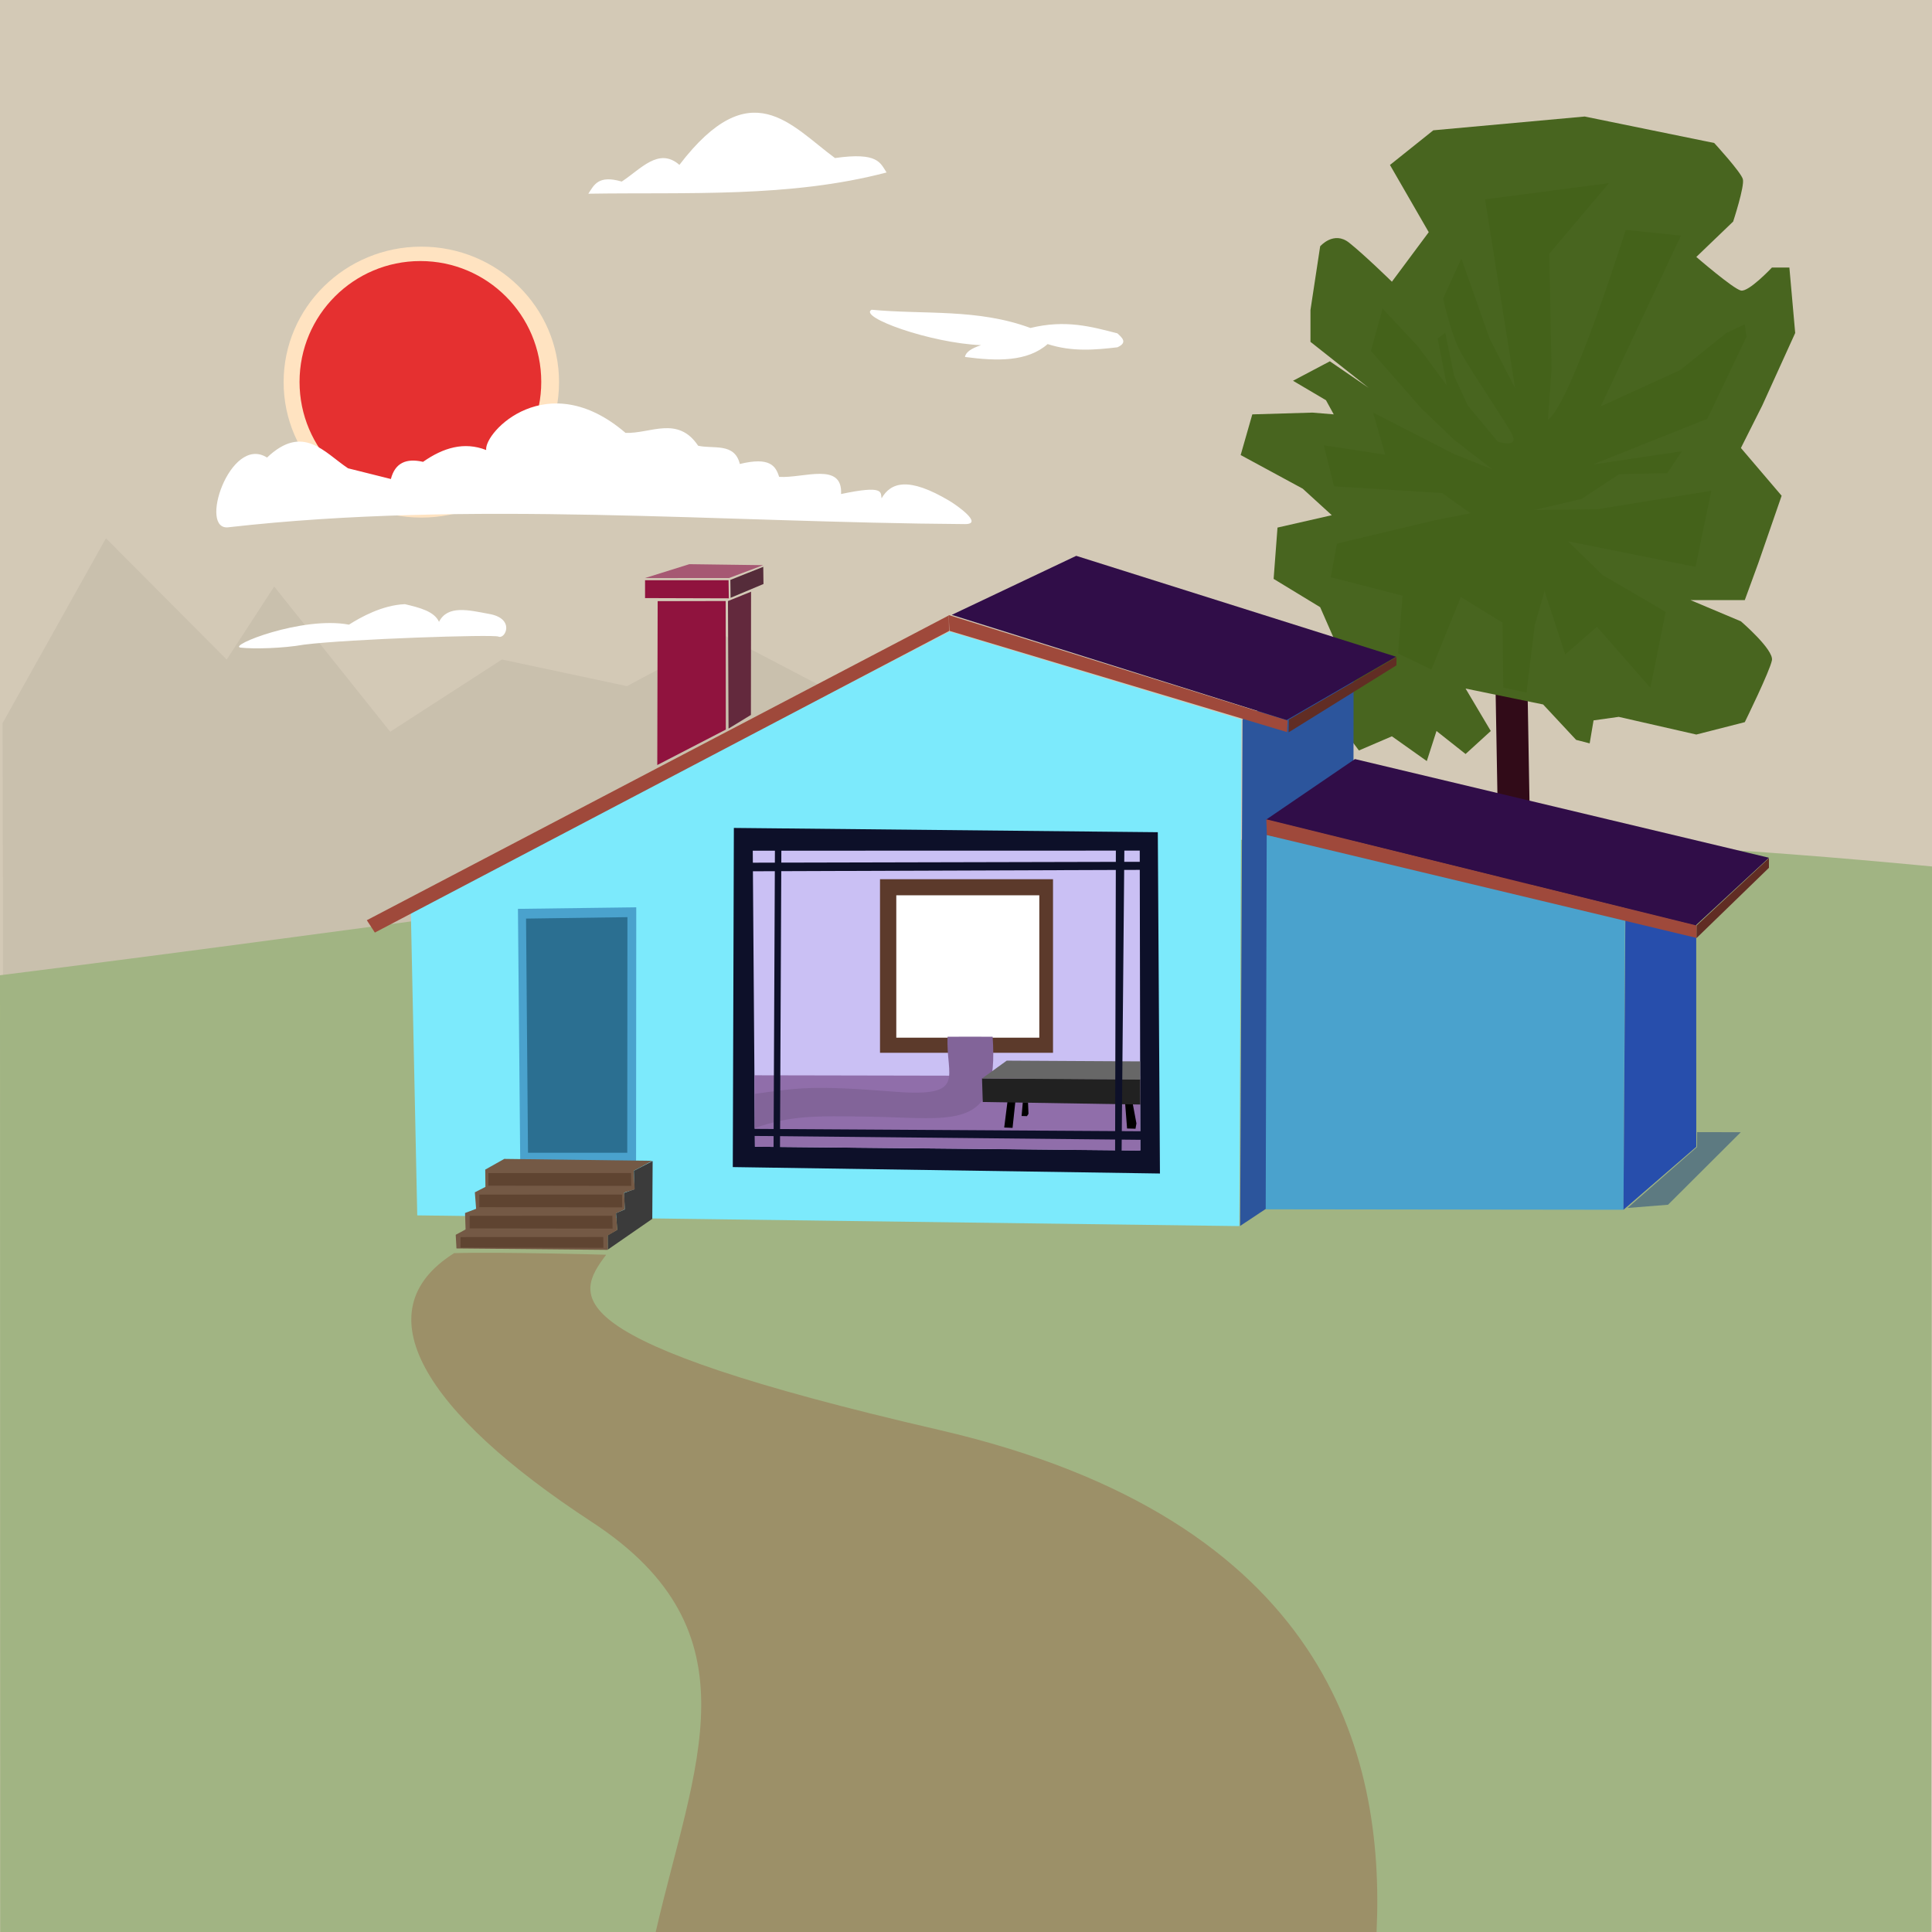
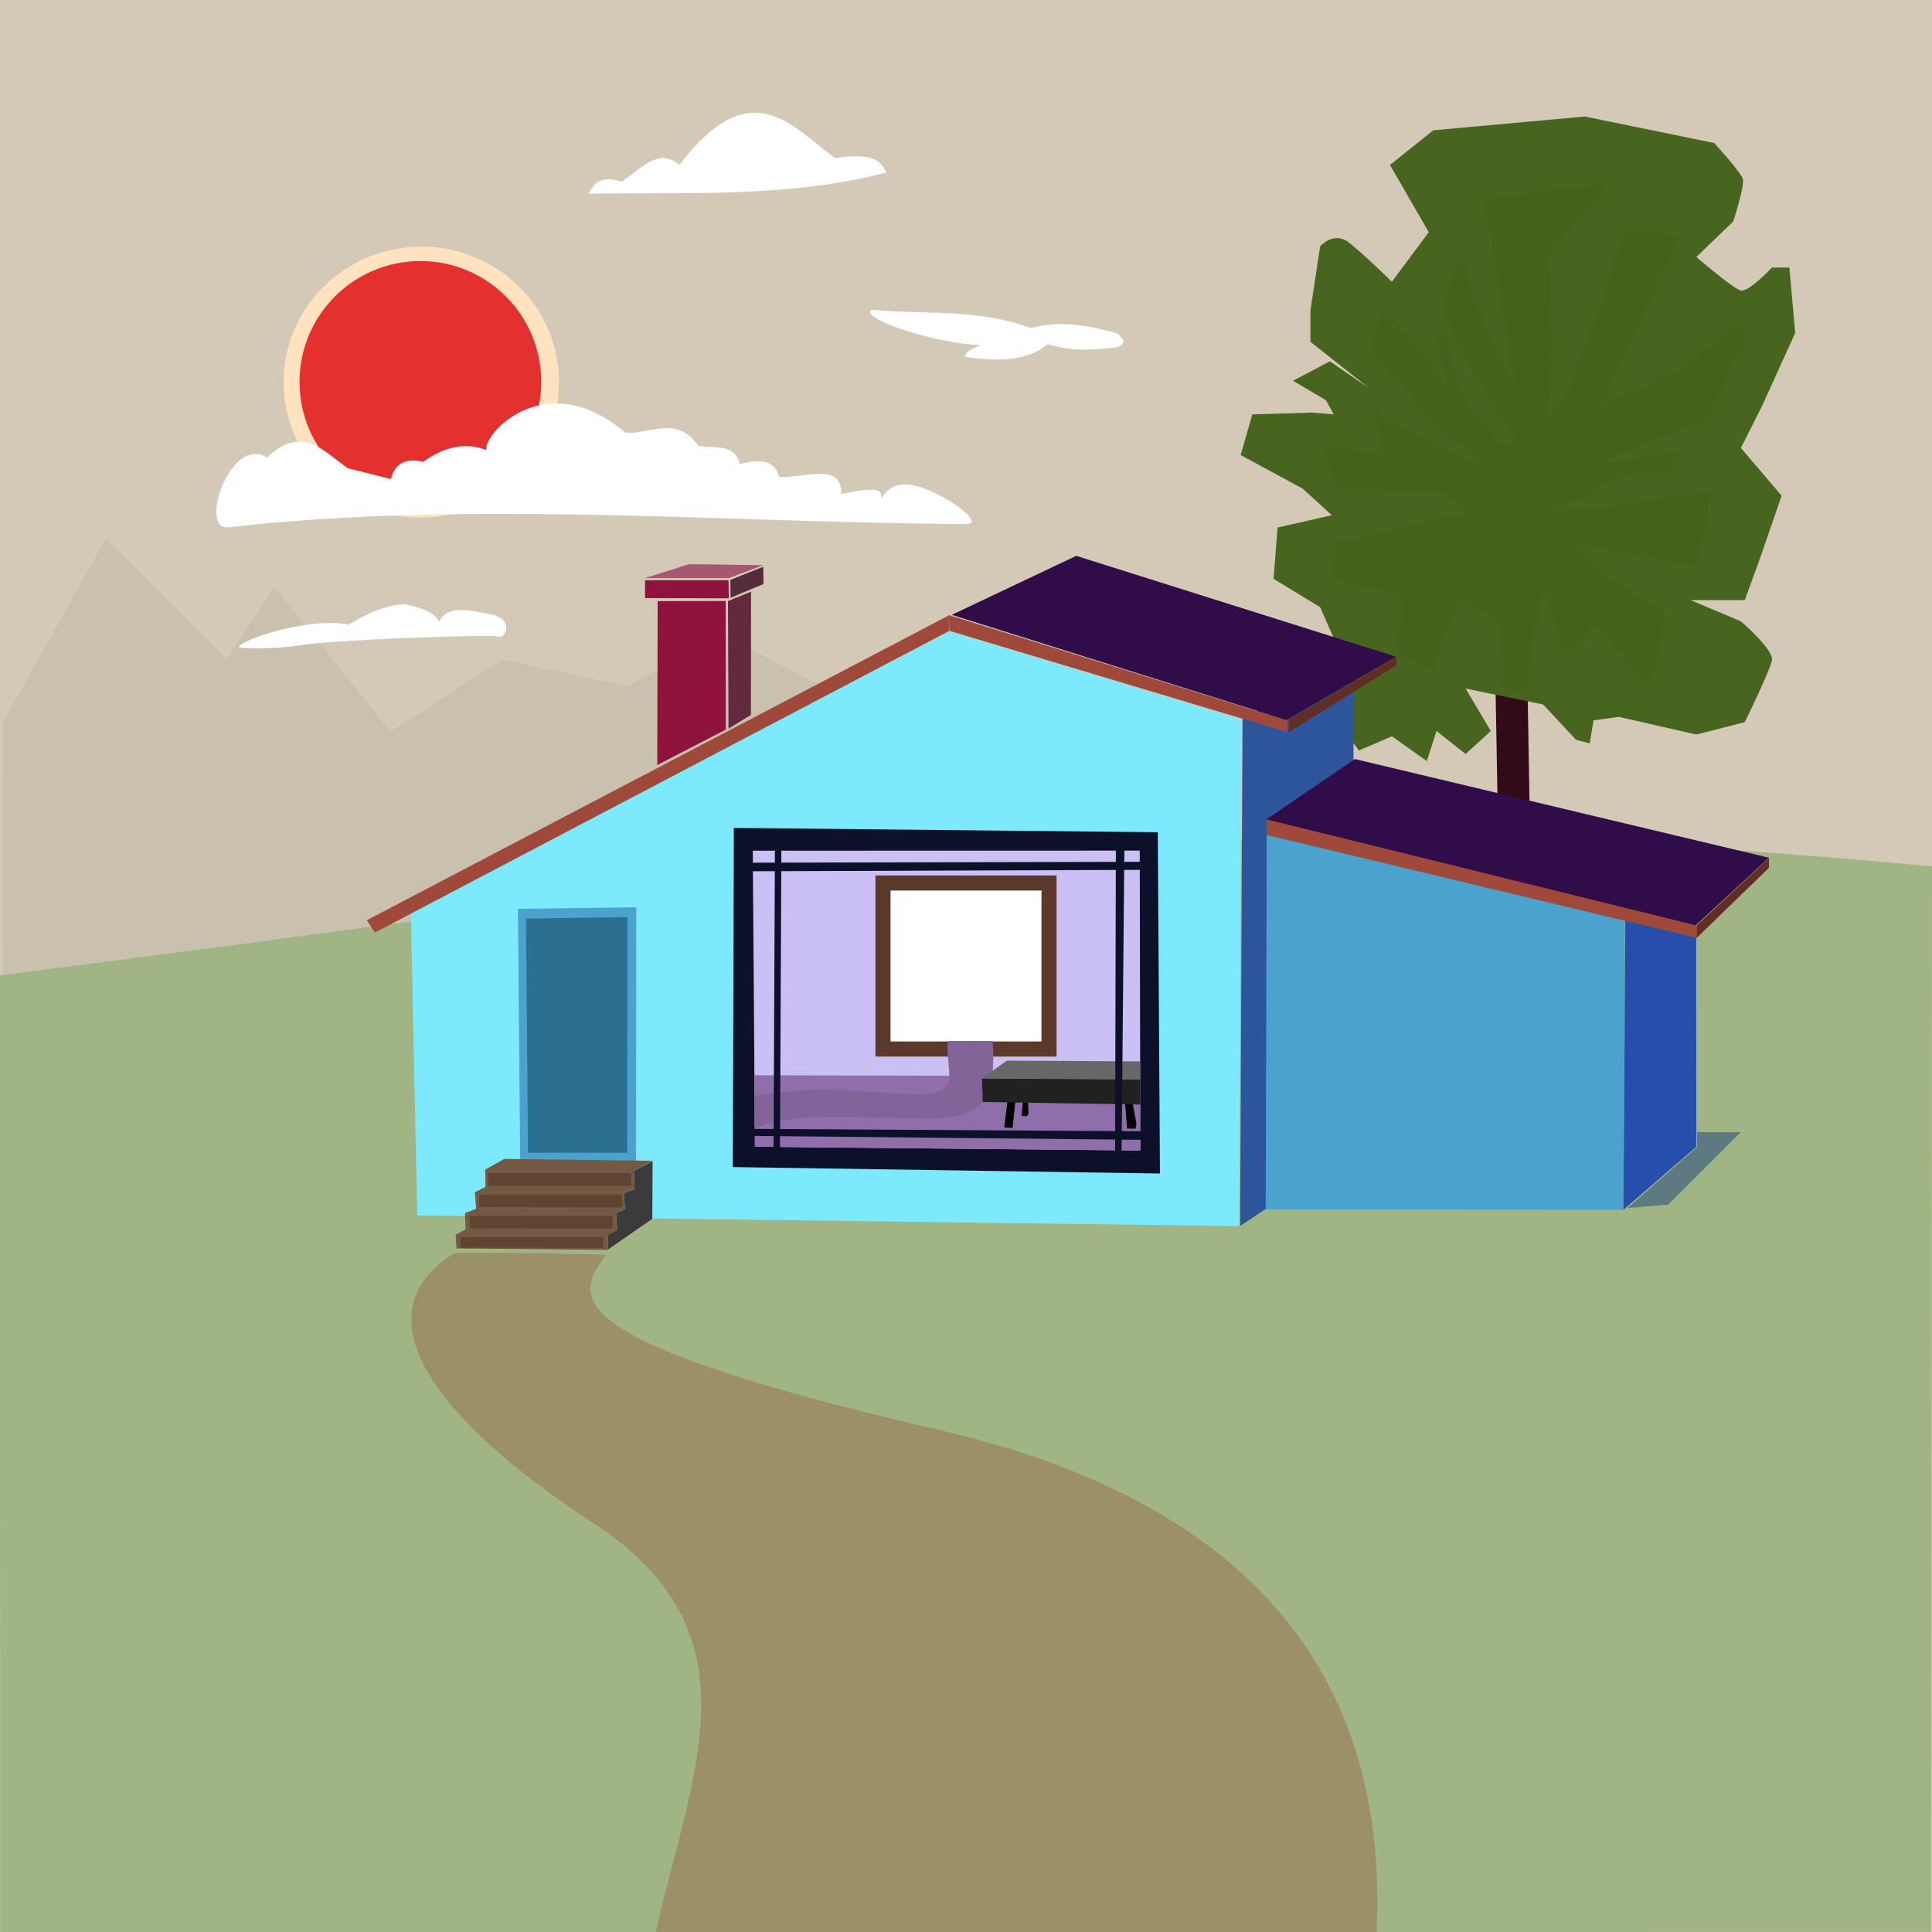
- <svg xmlns="http://www.w3.org/2000/svg" viewBox="0 0 256 256" width="256" height="256" version="1.0" style="fill-rule:evenodd;clip-rule:evenodd;stroke-linejoin:round;stroke-miterlimit:2;">
+ <svg xmlns="http://www.w3.org/2000/svg" viewBox="0 0 256 256" width="256" height="256" version="1.0" style="fill-rule:evenodd;clip-rule:evenodd;stroke-linejoin:round;stroke-miterlimit:2;" id="svg38">
+   <defs id="defs38" />
  <rect id="ArtBoard1" x="0" y="0" width="256" height="256" style="fill:none;" />
-   <rect x="0" y="0" width="256" height="256" style="fill:#d3c9b6;fill-rule:nonzero;" />
-   <g>
-     <rect x="13.829" y="13.431" width="228.767" height="229.398" style="fill:#d3c9b6;fill-rule:nonzero;" />
-     <path d="M0.34,95.823l13.697,-24.496l16.004,16.069l6.292,-9.676l15.371,19.239l14.806,-9.572l16.566,3.53l12.727,-6.807l22.218,11.625l-23.98,23.592l-93.615,20.524l-0.086,-44.028Z" style="fill-opacity:0.05;fill-rule:nonzero;" />
-     <path d="M0,129.225c107.132,-13.4 153.224,-24.274 256,-14.414l-0.118,141.185l-255.856,0.004l-0.026,-126.775Z" style="fill:#a1b483;fill-rule:nonzero;" />
-     <ellipse cx="55.829" cy="50.633" rx="18.247" ry="17.95" style="fill:#ffe3c1;" />
-     <circle cx="55.705" cy="50.604" r="16.014" style="fill:#e53030;" />
-     <path d="M198.629,117.201l-0.853,-48.068l4.266,1.138l0.854,49.205l-4.267,-2.275Z" style="fill:#310b18;fill-rule:nonzero;" />
-     <path d="M204.473,93.346l-10.276,-2.11l3.34,5.626l-3.34,3.047l-3.854,-3.047l-1.284,3.984l-4.625,-3.281l-4.368,1.875l-5.652,-7.5l2.57,-6.798l-2.056,-4.687l-6.166,-3.75l0.514,-6.798l7.194,-1.64l-3.854,-3.516l-8.222,-4.454l1.542,-5.39l7.964,-0.235l2.827,0.235l-1.028,-1.876l-4.368,-2.578l4.882,-2.578l5.138,3.516l-7.707,-6.094l0,-4.22l1.284,-8.437c0,0 1.799,-2.11 3.854,-0.469c2.055,1.64 5.652,5.157 5.652,5.157l4.882,-6.563l-5.139,-8.907l5.745,-4.592l20.057,-1.826l17.164,3.508c0,0 3.536,3.848 3.793,4.785c0.257,0.937 -1.284,5.625 -1.284,5.625l-4.882,4.688c0,0 4.882,4.22 5.91,4.453c1.027,0.235 4.11,-3.047 4.11,-3.047l2.312,0l0.771,8.673l-4.367,9.61l-2.827,5.625l5.396,6.328l-3.083,8.907l-1.799,4.922l-7.193,0l6.68,2.813c0,0 4.367,3.75 4.11,5.156c-0.257,1.406 -3.597,8.204 -3.597,8.204l-6.423,1.64l-10.276,-2.343l-3.34,0.468l-0.514,3.047l-1.799,-0.468l-4.368,-4.688Z" style="fill:#48651f;fill-rule:nonzero;" />
-     <path d="M55.288,161.043l-0.853,-40.388l71.39,-36.975l38.682,11.661l-0.284,67.124l-108.935,-1.422Z" style="fill:#7ceafc;fill-rule:nonzero;" />
-     <path d="M164.327,162.441l0.315,-67.141l14.716,-8.165l-0.06,65.376l-14.971,9.93Z" style="fill:#2c559c;fill-rule:nonzero;" />
-     <path d="M167.713,160.241l47.41,0.059l0.208,-40.37l-47.486,-9.295l-0.132,49.606Z" style="fill:#4aa2cd;fill-rule:nonzero;" />
-     <path d="M215.117,160.298l9.647,-8.341l-0.008,-36.589l-9.379,4.827l-0.26,40.103Z" style="fill:#274eac;fill-rule:nonzero;" />
-     <path d="M167.763,108.609l11.774,-8.029l54.86,13.075l-9.734,8.991l-56.9,-14.037Z" style="fill:#300d48;fill-rule:nonzero;" />
-     <path d="M68.931,153.861l-0.301,-33.433l15.678,-0.204l-0.025,33.636l-15.352,0.001Z" style="fill:#4aa2cd;fill-rule:nonzero;" />
-     <path d="M69.963,152.748l-0.259,-31.03l13.434,-0.19l-0.022,31.22l-13.153,0Z" style="fill:#2b6f91;fill-rule:nonzero;" />
-     <path d="M86.479,153.844l-2.493,1.292l0.07,2.44l-1.373,0.498l0.106,2.178l-1.168,0.499l0.167,2.205l-1.265,0.721l0.011,1.906l5.897,-4.079l0.048,-7.66Z" style="fill:#3b3b3b;fill-rule:nonzero;" />
-     <path d="M66.82,153.56l-2.523,1.418l0.025,2.294l-1.402,0.715l0.167,2.186l-1.467,0.557l0.071,2.182l-1.307,0.704l0.1,1.81l20.038,0.189l0,-1.899l1.262,-0.742l-0.16,-2.203l1.168,-0.535l-0.088,-2.207l1.401,-0.43l-0.142,-2.454l2.473,-1.331l-19.616,-0.254Z" style="fill:#745945;fill-rule:nonzero;" />
-     <path d="M184.986,87.019l-14.506,8.39l-44.37,-13.936l16.497,-7.822l42.379,13.368Z" style="fill:#300d48;fill-rule:nonzero;" />
-     <path d="M87.093,101.371l0.05,-21.715l9.014,-0.018l0.017,17.035l-9.081,4.698Z" style="fill:#90133e;fill-rule:nonzero;" />
-     <path d="M99.52,78.403l-3.061,1.239l0.076,16.9l2.966,-1.81l0.019,-16.329Z" style="fill:#63293d;fill-rule:nonzero;" />
-     <path d="M85.473,76.883l0,2.366l11.1,0.033l-0.038,-2.399l-11.062,0Z" style="fill:#90133e;fill-rule:nonzero;" />
-     <path d="M101.136,75.105l-4.36,1.734l0.03,2.374l4.359,-1.83l-0.029,-2.278Z" style="fill:#552c3a;fill-rule:nonzero;" />
-     <path d="M85.443,76.601l5.902,-1.845l9.78,0.132l-4.536,1.707l-11.146,0.006Z" style="fill:#a65873;fill-rule:nonzero;" />
-     <path d="M97.241,109.705l56.174,0.569l0.284,45.223l-56.6,-0.853l0.142,-44.939Z" style="fill:#0d1029;fill-rule:nonzero;" />
-     <path d="M99.745,112.722l51.277,-0.012l0.075,39.733l-51.062,-0.495l-0.29,-39.226Z" style="fill:#cac0f4;fill-rule:nonzero;" />
-     <path d="M215.657,160.061l5.365,-0.426l9.637,-9.61l-5.783,-0.013l-0.012,1.981l-9.207,8.068Z" style="fill:#5d7a81;fill-rule:nonzero;" />
-     <path d="M99.961,142.481l51.094,0.1l0.028,9.878l-51.054,-0.511l-0.068,-9.467Z" style="fill:#906eaa;fill-rule:nonzero;" />
-     <path d="M48.604,121.935l1.067,1.635l76.083,-39.961l-0.035,-2.062l-77.115,40.388Z" style="fill:#9f493b;fill-rule:nonzero;" />
-     <path d="M125.71,81.498l0.086,2.088l44.745,13.422l0.07,-1.53l-44.901,-13.98Zm42.08,27.066l0.087,2.088l56.936,13.63l0.005,-1.645l-57.028,-14.073Z" style="fill:#9f493b;fill-rule:nonzero;" />
-     <path d="M224.819,122.619l-0.021,1.68l9.595,-9.31l0.004,-1.281l-9.578,8.911Zm-54.047,-27.26l-0.02,1.679l14.278,-8.874l0.02,-1.114l-14.278,8.309Z" style="fill:#612d24;fill-rule:nonzero;" />
-     <path d="M98.356,114.314l0.143,1.138l53.565,-0.193l-0.142,-1.066l-53.566,0.121Zm0.285,35.263l53.75,0.326l-0.142,1.138l-53.964,-0.54l0.356,-0.924Z" style="fill:#0d1029;fill-rule:nonzero;" />
-     <rect x="116.605" y="116.5" width="22.924" height="23" style="fill:#5c3a2b;fill-rule:nonzero;" />
-     <rect x="118.763" y="118.631" width="18.95" height="18.867" style="fill:#fff;fill-rule:nonzero;" />
-     <path d="M99.997,149.475c4.885,-1.68 7.861,-1.63 15.374,-1.506c11.063,0.183 17.048,2.022 16.159,-10.594c-1.989,-0.018 -3.979,-0.011 -5.968,0c-0.271,5.259 2.694,8.047 -6.974,7.284c-10.967,-0.864 -12.629,-0.53 -18.561,0.279l-0.03,4.537Z" style="fill:#826499;fill-rule:nonzero;" />
-     <path d="M102.685,111.935l-0.193,42.087l0.853,0l0.193,-42.23l-0.853,0.143Z" style="fill:#0d1029;fill-rule:nonzero;" />
-     <path d="M133.503,145.907l-0.44,3.495l1.106,0.05l0.377,-3.532l-1.043,-0.013Zm2.023,0.154l-0.16,1.813l0.71,0.022l0.204,-0.307l-0.061,-1.493l-0.693,-0.035Zm13.553,0.058l0.264,3.412l1.116,0.034l0.126,-0.704l-0.528,-2.816l-0.978,0.074Z" style="fill-rule:nonzero;" />
-     <path d="M130.122,142.903l0.1,3.117l20.877,0.335l-0.016,-3.363l-20.961,-0.089Z" style="fill:#212121;fill-rule:nonzero;" />
-     <path d="M130.122,142.903l3.277,-2.363l17.68,0.1l0,2.414l-20.957,-0.151Z" style="fill:#676767;fill-rule:nonzero;" />
-     <path d="M147.862,111.251l-0.11,42.792l0.854,0l0.394,-43.22l-1.138,0.428Z" style="fill:#0d1029;fill-rule:nonzero;" />
-     <path d="M77.957,25.668c0.765,-1.167 1.325,-2.516 4.424,-1.609c2.493,-1.613 4.9,-4.61 7.643,-2.212c9.471,-12.373 14.738,-5.224 20.614,-0.905c5.748,-0.824 6,0.667 6.838,1.91c-12.862,3.38 -26.381,2.604 -39.52,2.816m49.902,43.777c2.518,0.023 -1.09,-2.502 -2.025,-3.06c-5.468,-3.268 -7.802,-2.46 -9.022,-0.353c-0.151,-0.77 0.453,-1.806 -5.365,-0.57c0.225,-4.314 -5.016,-2.062 -8.206,-2.275c-0.454,-1.452 -1.234,-2.68 -5.208,-1.706c-0.7,-2.86 -3.487,-1.963 -5.523,-2.418c-2.706,-4.04 -6.355,-1.565 -9.626,-1.706c-10.367,-8.89 -18.738,-0.117 -18.464,2.275c-2.903,-1.14 -5.67,-0.323 -8.363,1.565c-2.23,-0.518 -3.714,0.139 -4.261,2.275l-5.681,-1.422c-3.182,-2.122 -5.956,-5.943 -10.73,-1.422c-4.912,-3.105 -9.23,9.94 -5.012,9.227c31.8,-3.597 64.919,-0.629 97.486,-0.41m-63.107,11.893c-2.669,-0.502 -5.44,-1.19 -6.58,1.059c-0.627,-1.39 -2.554,-1.878 -4.518,-2.341c-2.983,0.117 -5.874,1.732 -7.413,2.715c-6.208,-1.18 -16.232,2.838 -14.333,3.046c1.702,0.186 5.535,0.108 8.366,-0.397c6.037,-0.76 25.097,-1.373 25.76,-1.072c0.93,0.421 2.292,-2.422 -1.282,-3.01m83.309,-37.167c-3.453,-0.891 -6.867,-1.85 -11.52,-0.712c-7.015,-2.596 -14.03,-1.754 -21.047,-2.417c-1.809,0.961 7.769,4.415 14.506,4.693c-1.315,0.428 -2.05,0.946 -2.133,1.564c4.272,0.571 8.27,0.642 10.95,-1.706c3.263,1.047 6.26,0.773 9.244,0.426c1.36,-0.616 0.676,-1.232 0,-1.849" style="fill:#fff;fill-rule:nonzero;" />
-     <path d="M64.709,155.441l-0.004,1.666l18.937,0.027l-0.025,-1.703l-18.908,0.01Zm-1.196,2.849l-0.004,1.666l18.937,0.027l-0.026,-1.703l-18.907,0.01Zm-1.277,2.813l-0.004,1.666l18.937,0.027l-0.025,-1.703l-18.908,0.01Zm-1.21,2.816l-0.004,1.4l18.937,0.022l-0.025,-1.43l-18.908,0.008Z" style="fill:#5f4431;fill-rule:nonzero;" />
-     <path d="M60.173,166.049c6.011,-0.184 20.148,0.21 20.148,0.21c-4.192,5.567 -7.192,11.359 44.13,23.217c51.322,11.858 59.065,42.857 57.951,66.525l-95.517,0c5.037,-21.986 13.859,-39.74 -8.451,-54.322c-22.31,-14.582 -30.481,-27.951 -18.261,-35.629" style="fill:#9c9068;fill-rule:nonzero;" />
-     <path d="M194.846,68.005l-3.761,-2.672l-14.318,-0.892l-1.357,-5.437l8.14,1.242l-1.613,-5.58l10.737,5.502l5.07,2.022l-5.07,-3.919l-4.346,-4.171l-6.674,-7.605l1.549,-5.602l4.698,5.025l3.807,5.148l-1.207,-6.194l0.998,-0.79l1.175,5.72l1.81,3.918l3.984,4.804c0,0 2.776,0.885 1.931,-0.885c-0.845,-1.77 -6.156,-9.354 -7.243,-11.756c-1.086,-2.402 -1.931,-6.32 -1.931,-6.32l2.414,-5.31l3.742,10.619l3.38,6.573l-3.983,-25.03l16.417,-2.149l-7.91,9.362l0.305,15.289l-0.483,6.7c3.083,-2.113 10.31,-25.155 10.31,-25.155l7.315,0.757l-10.623,22.628l10.502,-4.804l6.157,-4.93l2.414,-1.138l0.241,1.644l-5.19,10.871l-15.21,6.068l11.83,-1.77l-1.932,2.908l-6.393,0.142l-4.954,3.27l-6.282,1.47l8.392,-0.108l15.078,-2.446l-2.098,10.093l-16.897,-3.392l4.583,4.47l8.357,4.879l-2.02,10.065l-7.078,-8.088l-4.214,3.667l-2.734,-8.416l-1.304,4.557l-1.086,8.912l-3.072,-0.658l-0.111,-8.61l-5.526,-3.402l-3.89,9.616l-4.422,-2.13l0.595,-7.657l-9.51,-2.443l0.81,-4.458l12.985,-3.094l4.716,-0.93Z" style="fill:#44621a;fill-rule:nonzero;" />
+   <rect x="0" y="0" width="256" height="256" style="fill:#d3c9b6;fill-rule:nonzero;" id="rect1" />
+   <g id="g38">
+     <rect x="13.829" y="13.431" width="228.767" height="229.398" style="fill:#d3c9b6;fill-rule:nonzero;" id="rect2" />
+     <path d="M0.34,95.823l13.697,-24.496l16.004,16.069l6.292,-9.676l15.371,19.239l14.806,-9.572l16.566,3.53l12.727,-6.807l22.218,11.625l-23.98,23.592l-93.615,20.524l-0.086,-44.028Z" style="fill-opacity:0.05;fill-rule:nonzero;" id="path2" />
+     <path d="M0,129.225c107.132,-13.4 153.224,-24.274 256,-14.414l-0.118,141.185l-255.856,0.004l-0.026,-126.775Z" style="fill:#a1b483;fill-rule:nonzero;" id="path3" />
+     <ellipse cx="55.829" cy="50.633" rx="18.247" ry="17.95" style="fill:#ffe3c1;" id="ellipse3" />
+     <circle cx="55.705" cy="50.604" r="16.014" style="fill:#e53030;" id="circle3" />
+     <path d="M198.629,117.201l-0.853,-48.068l4.266,1.138l0.854,49.205l-4.267,-2.275Z" style="fill:#310b18;fill-rule:nonzero;" id="path4" />
+     <path d="M204.473,93.346l-10.276,-2.11l3.34,5.626l-3.34,3.047l-3.854,-3.047l-1.284,3.984l-4.625,-3.281l-4.368,1.875l-5.652,-7.5l2.57,-6.798l-2.056,-4.687l-6.166,-3.75l0.514,-6.798l7.194,-1.64l-3.854,-3.516l-8.222,-4.454l1.542,-5.39l7.964,-0.235l2.827,0.235l-1.028,-1.876l-4.368,-2.578l4.882,-2.578l5.138,3.516l-7.707,-6.094l0,-4.22l1.284,-8.437c0,0 1.799,-2.11 3.854,-0.469c2.055,1.64 5.652,5.157 5.652,5.157l4.882,-6.563l-5.139,-8.907l5.745,-4.592l20.057,-1.826l17.164,3.508c0,0 3.536,3.848 3.793,4.785c0.257,0.937 -1.284,5.625 -1.284,5.625l-4.882,4.688c0,0 4.882,4.22 5.91,4.453c1.027,0.235 4.11,-3.047 4.11,-3.047l2.312,0l0.771,8.673l-4.367,9.61l-2.827,5.625l5.396,6.328l-3.083,8.907l-1.799,4.922l-7.193,0l6.68,2.813c0,0 4.367,3.75 4.11,5.156c-0.257,1.406 -3.597,8.204 -3.597,8.204l-6.423,1.64l-10.276,-2.343l-3.34,0.468l-0.514,3.047l-1.799,-0.468l-4.368,-4.688Z" style="fill:#48651f;fill-rule:nonzero;" id="path5" />
+     <path d="M55.288,161.043l-0.853,-40.388l71.39,-36.975l38.682,11.661l-0.284,67.124l-108.935,-1.422Z" style="fill:#7ceafc;fill-rule:nonzero;" id="path6" />
+     <path d="M164.327,162.441l0.315,-67.141l14.716,-8.165l-0.06,65.376l-14.971,9.93Z" style="fill:#2c559c;fill-rule:nonzero;" id="path7" />
+     <path d="M167.713,160.241l47.41,0.059l0.208,-40.37l-47.486,-9.295l-0.132,49.606Z" style="fill:#4aa2cd;fill-rule:nonzero;" id="path8" />
+     <path d="M215.117,160.298l9.647,-8.341l-0.008,-36.589l-9.379,4.827l-0.26,40.103Z" style="fill:#274eac;fill-rule:nonzero;" id="path9" />
+     <path d="M167.763,108.609l11.774,-8.029l54.86,13.075l-9.734,8.991l-56.9,-14.037Z" style="fill:#300d48;fill-rule:nonzero;" id="path10" />
+     <path d="M68.931,153.861l-0.301,-33.433l15.678,-0.204l-0.025,33.636l-15.352,0.001Z" style="fill:#4aa2cd;fill-rule:nonzero;" id="path11" />
+     <path d="M69.963,152.748l-0.259,-31.03l13.434,-0.19l-0.022,31.22l-13.153,0Z" style="fill:#2b6f91;fill-rule:nonzero;" id="path12" />
+     <path d="M86.479,153.844l-2.493,1.292l0.07,2.44l-1.373,0.498l0.106,2.178l-1.168,0.499l0.167,2.205l-1.265,0.721l0.011,1.906l5.897,-4.079l0.048,-7.66Z" style="fill:#3b3b3b;fill-rule:nonzero;" id="path13" />
+     <path d="M66.82,153.56l-2.523,1.418l0.025,2.294l-1.402,0.715l0.167,2.186l-1.467,0.557l0.071,2.182l-1.307,0.704l0.1,1.81l20.038,0.189l0,-1.899l1.262,-0.742l-0.16,-2.203l1.168,-0.535l-0.088,-2.207l1.401,-0.43l-0.142,-2.454l2.473,-1.331l-19.616,-0.254Z" style="fill:#745945;fill-rule:nonzero;" id="path14" />
+     <path d="M184.986,87.019l-14.506,8.39l-44.37,-13.936l16.497,-7.822l42.379,13.368Z" style="fill:#300d48;fill-rule:nonzero;" id="path15" />
+     <path d="M87.093,101.371l0.05,-21.715l9.014,-0.018l0.017,17.035l-9.081,4.698Z" style="fill:#90133e;fill-rule:nonzero;" id="path16" />
+     <path d="M99.52,78.403l-3.061,1.239l0.076,16.9l2.966,-1.81l0.019,-16.329Z" style="fill:#63293d;fill-rule:nonzero;" id="path17" />
+     <path d="M85.473,76.883l0,2.366l11.1,0.033l-0.038,-2.399l-11.062,0Z" style="fill:#90133e;fill-rule:nonzero;" id="path18" />
+     <path d="M101.136,75.105l-4.36,1.734l0.03,2.374l4.359,-1.83l-0.029,-2.278Z" style="fill:#552c3a;fill-rule:nonzero;" id="path19" />
+     <path d="M85.443,76.601l5.902,-1.845l9.78,0.132l-4.536,1.707l-11.146,0.006Z" style="fill:#a65873;fill-rule:nonzero;" id="path20" />
+     <path d="M97.241,109.705l56.174,0.569l0.284,45.223l-56.6,-0.853l0.142,-44.939Z" style="fill:#0d1029;fill-rule:nonzero;" id="path21" />
+     <path d="M99.745,112.722l51.277,-0.012l0.075,39.733l-51.062,-0.495l-0.29,-39.226Z" style="fill:#cac0f4;fill-rule:nonzero;" id="path22" />
+     <path d="M215.657,160.061l5.365,-0.426l9.637,-9.61l-5.783,-0.013l-0.012,1.981l-9.207,8.068Z" style="fill:#5d7a81;fill-rule:nonzero;" id="path23" />
+     <path d="M99.961,142.481l51.094,0.1l0.028,9.878l-51.054,-0.511l-0.068,-9.467Z" style="fill:#906eaa;fill-rule:nonzero;" id="path24" />
+     <path d="M48.604,121.935l1.067,1.635l76.083,-39.961l-0.035,-2.062l-77.115,40.388Z" style="fill:#9f493b;fill-rule:nonzero;" id="path25" />
+     <path d="M125.71,81.498l0.086,2.088l44.745,13.422l0.07,-1.53l-44.901,-13.98Zm42.08,27.066l0.087,2.088l56.936,13.63l0.005,-1.645l-57.028,-14.073Z" style="fill:#9f493b;fill-rule:nonzero;" id="path26" />
+     <path d="M224.819,122.619l-0.021,1.68l9.595,-9.31l0.004,-1.281l-9.578,8.911Zm-54.047,-27.26l-0.02,1.679l14.278,-8.874l0.02,-1.114l-14.278,8.309Z" style="fill:#612d24;fill-rule:nonzero;" id="path27" />
+     <path d="M98.356,114.314l0.143,1.138l53.565,-0.193l-0.142,-1.066l-53.566,0.121Zm0.285,35.263l53.75,0.326l-0.142,1.138l-53.964,-0.54l0.356,-0.924Z" style="fill:#0d1029;fill-rule:nonzero;" id="path28" />
+     <rect x="116" y="116" width="24" height="24" style="fill:#5c3a2b;fill-rule:nonzero;stroke-width:1.045" id="rect28" />
+     <rect x="118" y="118" width="20" height="20" style="fill:#ffffff;fill-rule:nonzero;stroke-width:1.058" id="rect29" />
+     <path d="m 99.997,149.475 c 4.885,-1.602 7.861,-1.554 15.374,-1.436 11.063,0.174 17.048,1.928 16.159,-10.101 -1.989,-0.017 -3.979,-0.01 -5.968,0 -0.271,5.014 2.694,7.673 -6.974,6.945 -10.967,-0.824 -12.629,-0.505 -18.561,0.266 z" style="fill:#826499;fill-rule:nonzero;stroke-width:0.976" id="path29" />
+     <path d="M102.685,111.935l-0.193,42.087l0.853,0l0.193,-42.23l-0.853,0.143Z" style="fill:#0d1029;fill-rule:nonzero;" id="path30" />
+     <path d="M133.503,145.907l-0.44,3.495l1.106,0.05l0.377,-3.532l-1.043,-0.013Zm2.023,0.154l-0.16,1.813l0.71,0.022l0.204,-0.307l-0.061,-1.493l-0.693,-0.035Zm13.553,0.058l0.264,3.412l1.116,0.034l0.126,-0.704l-0.528,-2.816l-0.978,0.074Z" style="fill-rule:nonzero;" id="path31" />
+     <path d="M130.122,142.903l0.1,3.117l20.877,0.335l-0.016,-3.363l-20.961,-0.089Z" style="fill:#212121;fill-rule:nonzero;" id="path32" />
+     <path d="M130.122,142.903l3.277,-2.363l17.68,0.1l0,2.414l-20.957,-0.151Z" style="fill:#676767;fill-rule:nonzero;" id="path33" />
+     <path d="M147.862,111.251l-0.11,42.792l0.854,0l0.394,-43.22l-1.138,0.428Z" style="fill:#0d1029;fill-rule:nonzero;" id="path34" />
+     <path d="M77.957,25.668c0.765,-1.167 1.325,-2.516 4.424,-1.609c2.493,-1.613 4.9,-4.61 7.643,-2.212c9.471,-12.373 14.738,-5.224 20.614,-0.905c5.748,-0.824 6,0.667 6.838,1.91c-12.862,3.38 -26.381,2.604 -39.52,2.816m49.902,43.777c2.518,0.023 -1.09,-2.502 -2.025,-3.06c-5.468,-3.268 -7.802,-2.46 -9.022,-0.353c-0.151,-0.77 0.453,-1.806 -5.365,-0.57c0.225,-4.314 -5.016,-2.062 -8.206,-2.275c-0.454,-1.452 -1.234,-2.68 -5.208,-1.706c-0.7,-2.86 -3.487,-1.963 -5.523,-2.418c-2.706,-4.04 -6.355,-1.565 -9.626,-1.706c-10.367,-8.89 -18.738,-0.117 -18.464,2.275c-2.903,-1.14 -5.67,-0.323 -8.363,1.565c-2.23,-0.518 -3.714,0.139 -4.261,2.275l-5.681,-1.422c-3.182,-2.122 -5.956,-5.943 -10.73,-1.422c-4.912,-3.105 -9.23,9.94 -5.012,9.227c31.8,-3.597 64.919,-0.629 97.486,-0.41m-63.107,11.893c-2.669,-0.502 -5.44,-1.19 -6.58,1.059c-0.627,-1.39 -2.554,-1.878 -4.518,-2.341c-2.983,0.117 -5.874,1.732 -7.413,2.715c-6.208,-1.18 -16.232,2.838 -14.333,3.046c1.702,0.186 5.535,0.108 8.366,-0.397c6.037,-0.76 25.097,-1.373 25.76,-1.072c0.93,0.421 2.292,-2.422 -1.282,-3.01m83.309,-37.167c-3.453,-0.891 -6.867,-1.85 -11.52,-0.712c-7.015,-2.596 -14.03,-1.754 -21.047,-2.417c-1.809,0.961 7.769,4.415 14.506,4.693c-1.315,0.428 -2.05,0.946 -2.133,1.564c4.272,0.571 8.27,0.642 10.95,-1.706c3.263,1.047 6.26,0.773 9.244,0.426c1.36,-0.616 0.676,-1.232 0,-1.849" style="fill:#fff;fill-rule:nonzero;" id="path35" />
+     <path d="M64.709,155.441l-0.004,1.666l18.937,0.027l-0.025,-1.703l-18.908,0.01Zm-1.196,2.849l-0.004,1.666l18.937,0.027l-0.026,-1.703l-18.907,0.01Zm-1.277,2.813l-0.004,1.666l18.937,0.027l-0.025,-1.703l-18.908,0.01Zm-1.21,2.816l-0.004,1.4l18.937,0.022l-0.025,-1.43l-18.908,0.008Z" style="fill:#5f4431;fill-rule:nonzero;" id="path36" />
+     <path d="M60.173,166.049c6.011,-0.184 20.148,0.21 20.148,0.21c-4.192,5.567 -7.192,11.359 44.13,23.217c51.322,11.858 59.065,42.857 57.951,66.525l-95.517,0c5.037,-21.986 13.859,-39.74 -8.451,-54.322c-22.31,-14.582 -30.481,-27.951 -18.261,-35.629" style="fill:#9c9068;fill-rule:nonzero;" id="path37" />
+     <path d="M194.846,68.005l-3.761,-2.672l-14.318,-0.892l-1.357,-5.437l8.14,1.242l-1.613,-5.58l10.737,5.502l5.07,2.022l-5.07,-3.919l-4.346,-4.171l-6.674,-7.605l1.549,-5.602l4.698,5.025l3.807,5.148l-1.207,-6.194l0.998,-0.79l1.175,5.72l1.81,3.918l3.984,4.804c0,0 2.776,0.885 1.931,-0.885c-0.845,-1.77 -6.156,-9.354 -7.243,-11.756c-1.086,-2.402 -1.931,-6.32 -1.931,-6.32l2.414,-5.31l3.742,10.619l3.38,6.573l-3.983,-25.03l16.417,-2.149l-7.91,9.362l0.305,15.289l-0.483,6.7c3.083,-2.113 10.31,-25.155 10.31,-25.155l7.315,0.757l-10.623,22.628l10.502,-4.804l6.157,-4.93l2.414,-1.138l0.241,1.644l-5.19,10.871l-15.21,6.068l11.83,-1.77l-1.932,2.908l-6.393,0.142l-4.954,3.27l-6.282,1.47l8.392,-0.108l15.078,-2.446l-2.098,10.093l-16.897,-3.392l4.583,4.47l8.357,4.879l-2.02,10.065l-7.078,-8.088l-4.214,3.667l-2.734,-8.416l-1.304,4.557l-1.086,8.912l-3.072,-0.658l-0.111,-8.61l-5.526,-3.402l-3.89,9.616l-4.422,-2.13l0.595,-7.657l-9.51,-2.443l0.81,-4.458l12.985,-3.094l4.716,-0.93Z" style="fill:#44621a;fill-rule:nonzero;" id="path38" />
  </g>
</svg>
